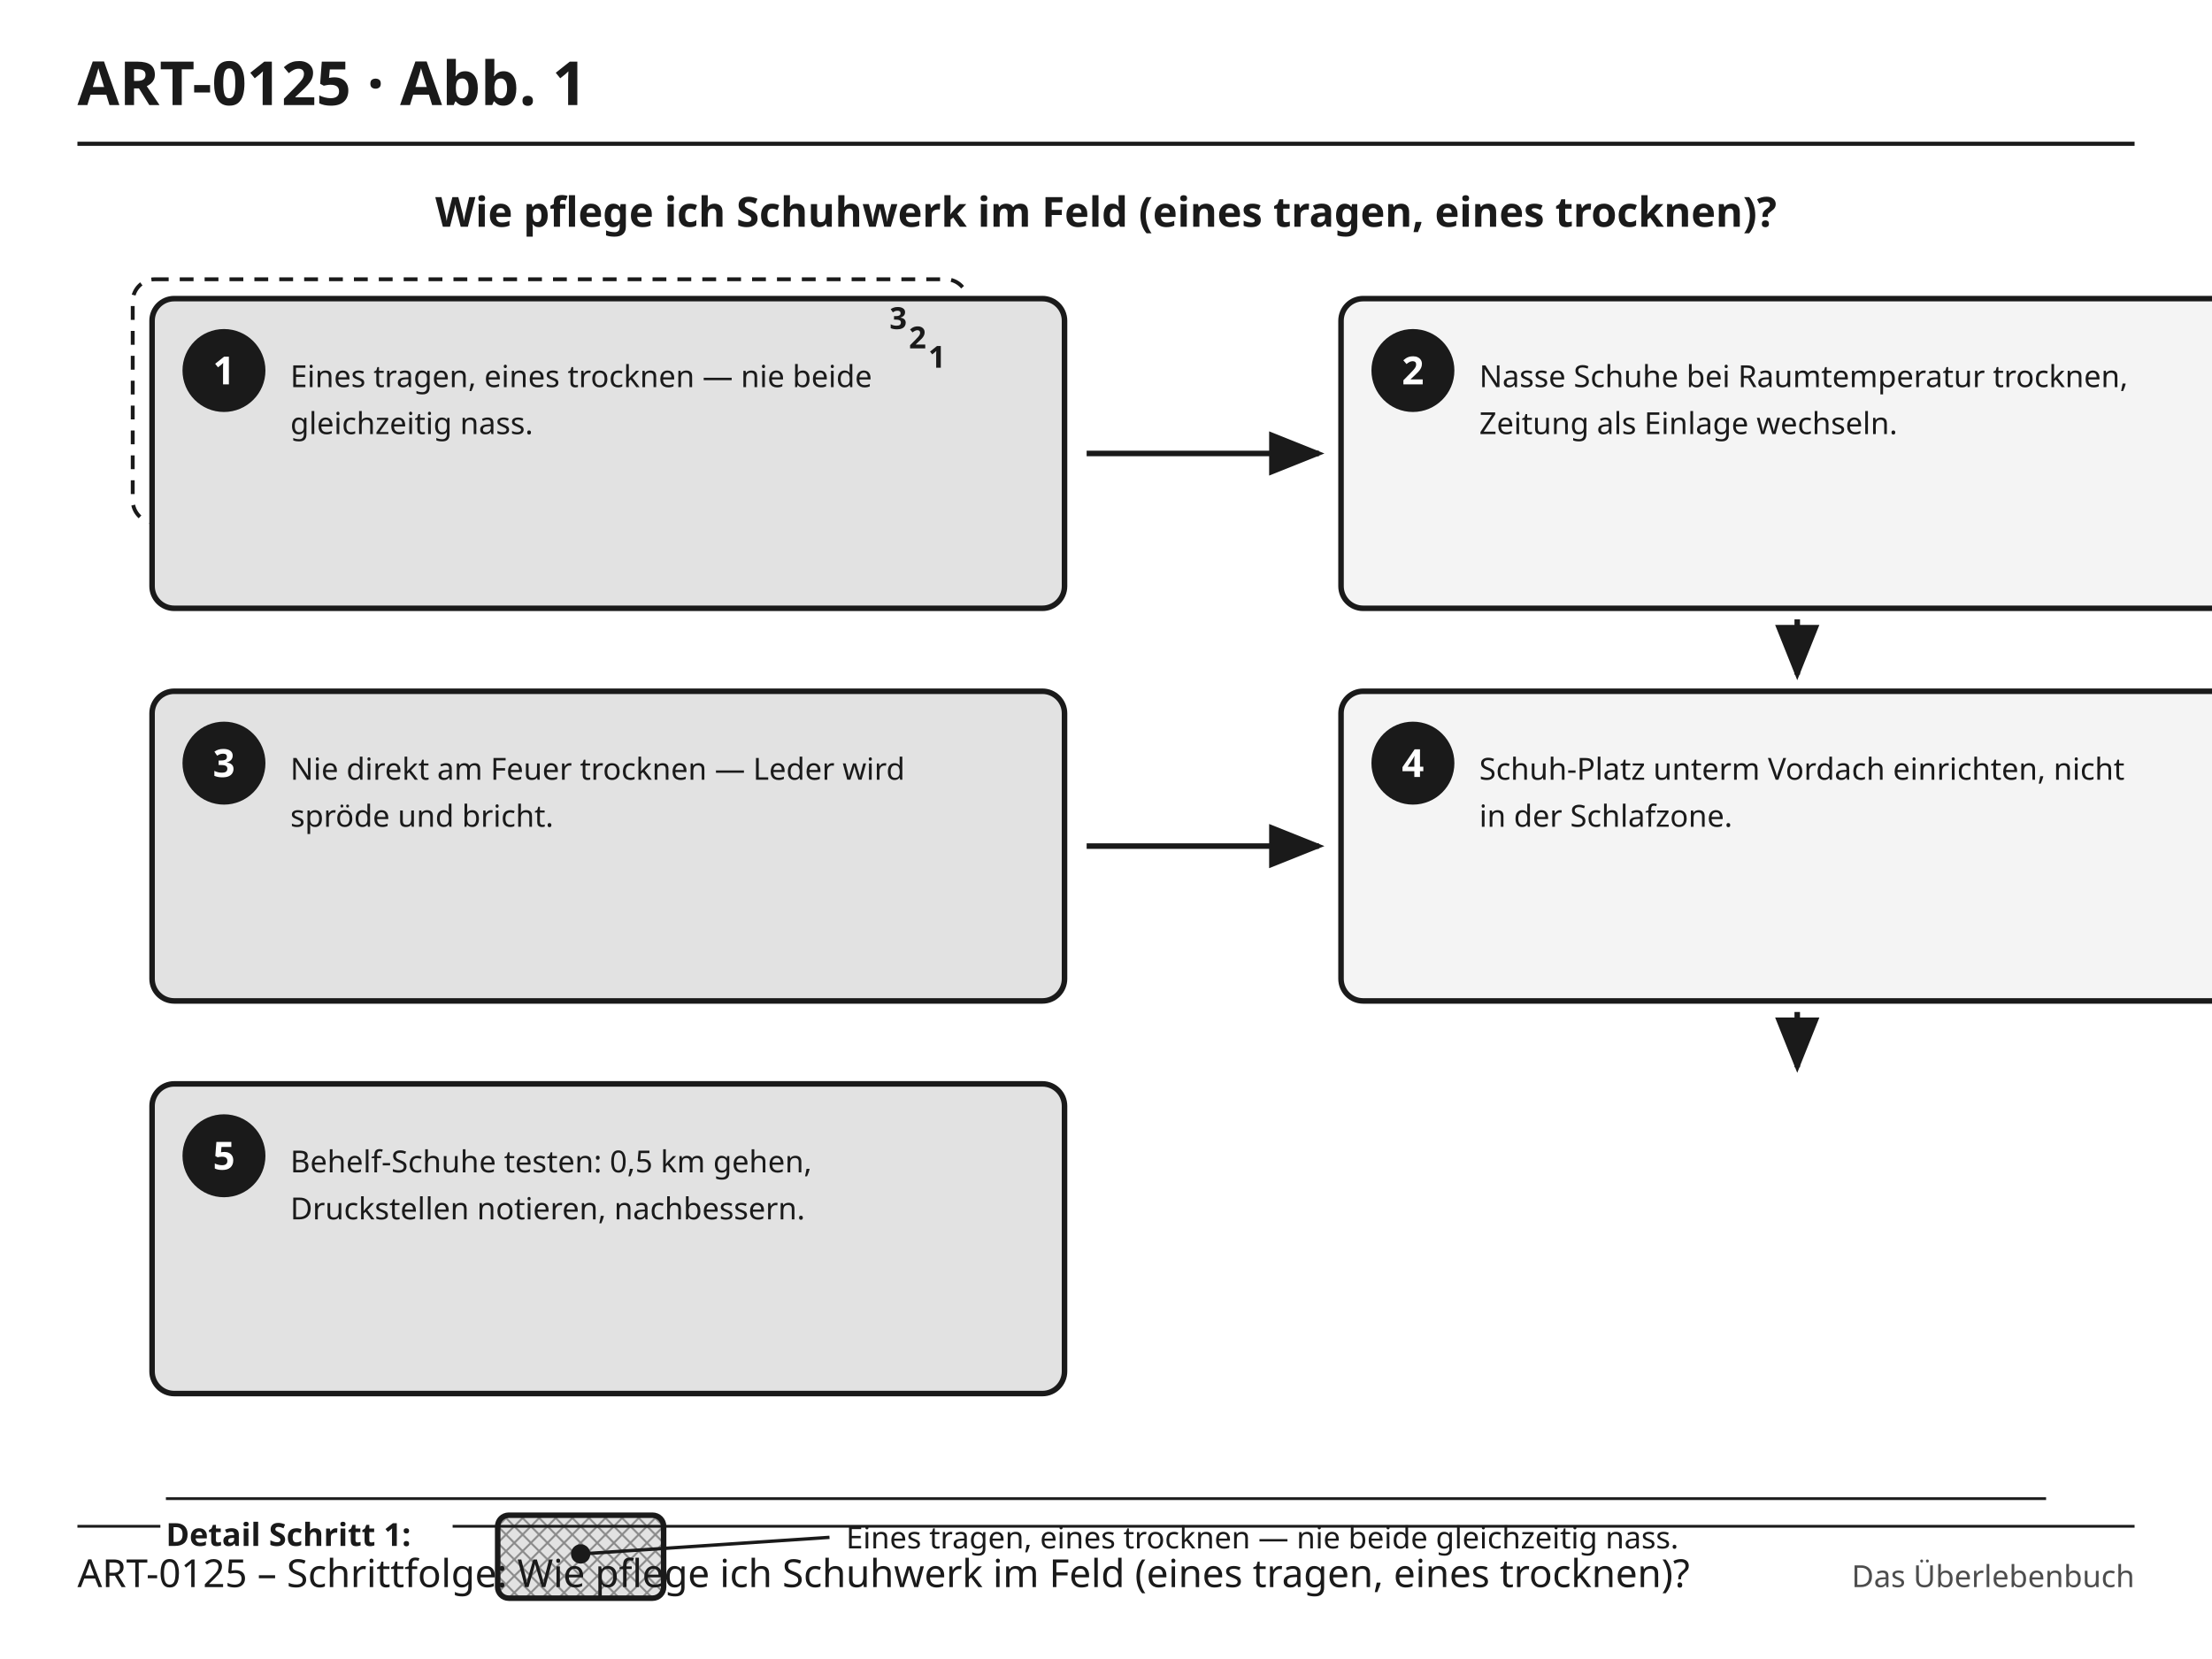
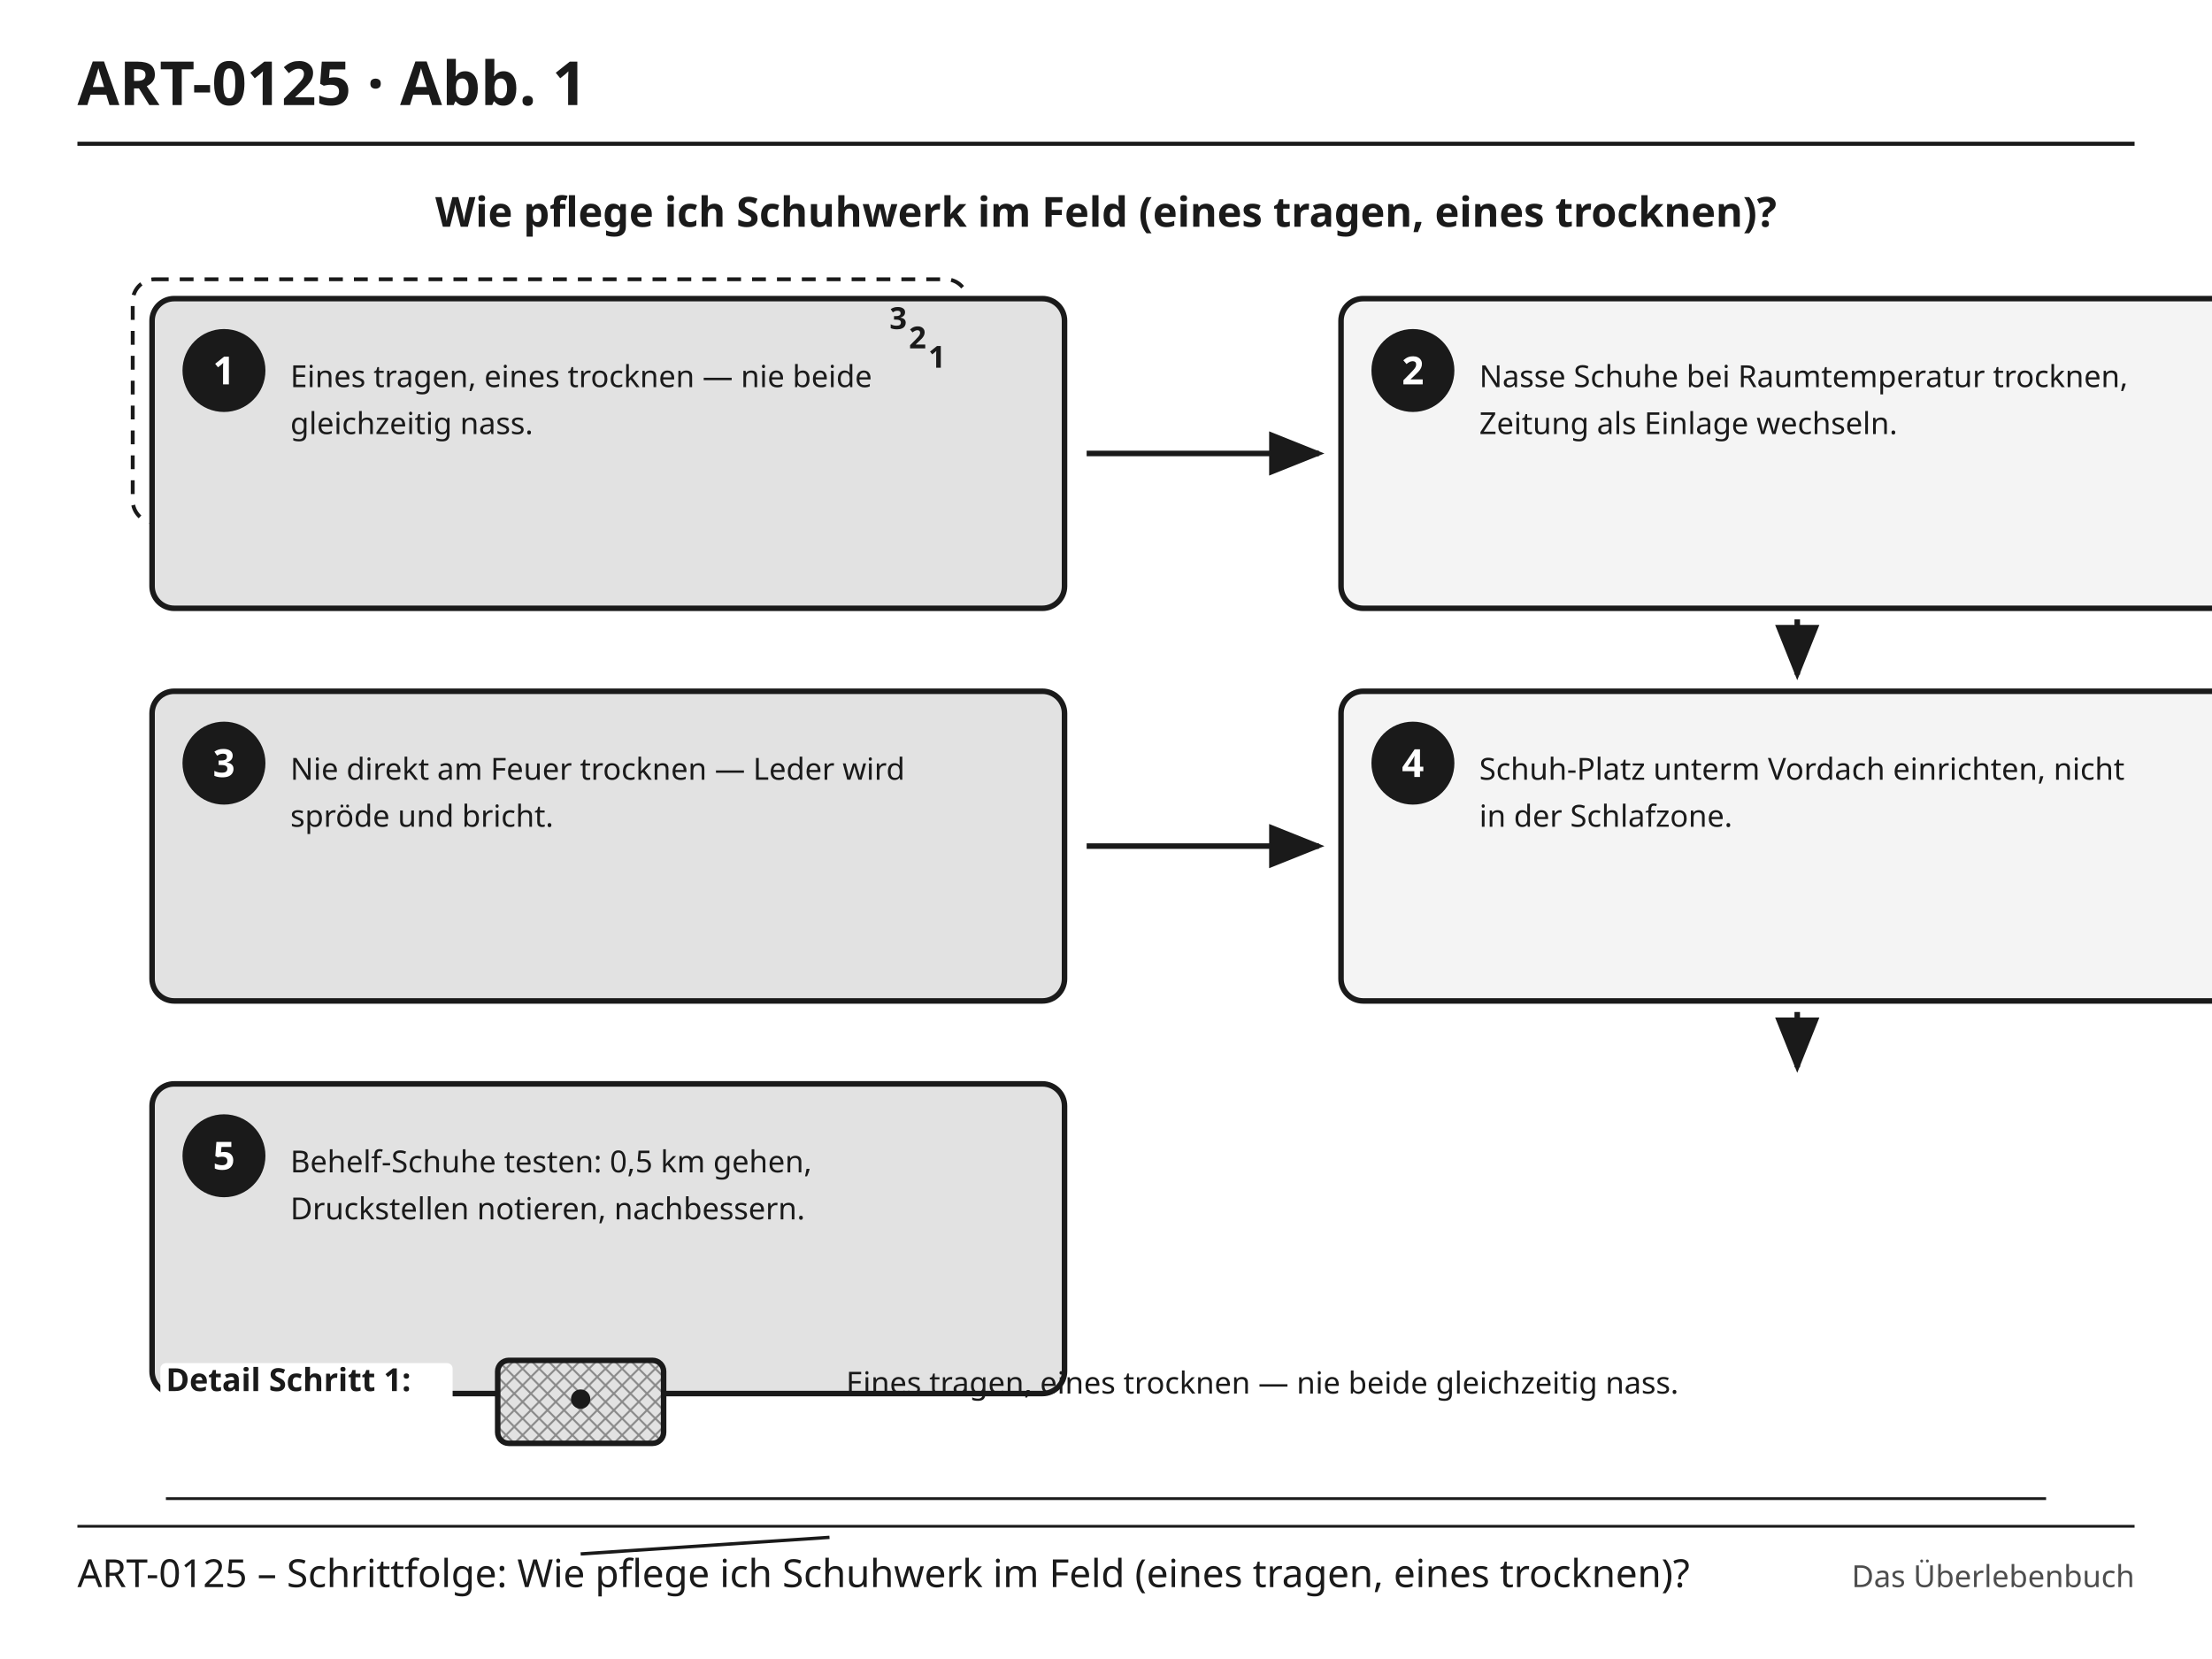
<svg xmlns="http://www.w3.org/2000/svg" viewBox="0 0 800 600" role="img" aria-label="ART-0125 · Abb. 1 – ART-0125 – Schrittfolge: Wie pflege ich Schuhwerk im Feld (eines tragen, eines trocknen)?">
  <defs>
    <marker id="ah" markerWidth="10" markerHeight="8" refX="9" refY="4" orient="auto">
      <path d="M0 0 L10 4 L0 8 z" fill="#1a1a1a" />
    </marker>
    <marker id="ahs" markerWidth="10" markerHeight="8" refX="1" refY="4" orient="auto">
      <path d="M10 0 L0 4 L10 8 z" fill="#1a1a1a" />
    </marker>
    <pattern id="hatch" width="8" height="8" patternTransform="rotate(45)" patternUnits="userSpaceOnUse">
      <line x1="0" y1="0" x2="0" y2="8" stroke="#6e6e6e" stroke-width="1.6" />
    </pattern>
    <pattern id="cross" width="8" height="8" patternUnits="userSpaceOnUse">
      <path d="M0 0 L8 8 M8 0 L0 8" stroke="#8a8a8a" stroke-width="1" />
    </pattern>
    <pattern id="dots" width="7" height="7" patternUnits="userSpaceOnUse">
      <circle cx="2" cy="2" r="1.4" fill="#6e6e6e" />
    </pattern>
    <pattern id="wtr" width="24" height="12" patternUnits="userSpaceOnUse">
      <rect width="24" height="12" fill="#6b97bd" />
      <path d="M0 8 q 6 -5 12 0 t 12 0" fill="none" stroke="#3f6f96" stroke-width="1.4" />
    </pattern>
    <pattern id="wood" width="26" height="10" patternUnits="userSpaceOnUse">
      <rect width="26" height="10" fill="#c19a6b" />
      <path d="M0 3 q 6 -2 13 0 t 13 0 M0 7 q 7 2 13 0 t 13 0" fill="none" stroke="#7a5a3a" stroke-width="0.9" />
    </pattern>
    <pattern id="grass" width="12" height="12" patternUnits="userSpaceOnUse">
      <rect width="12" height="12" fill="#b5d1a0" />
      <path d="M2 12 L4 4 M6 12 L7 2 M10 12 L9 6" stroke="#6e6e6e" stroke-width="0.9" />
    </pattern>
    <pattern id="fabric" width="6" height="6" patternUnits="userSpaceOnUse">
      <rect width="6" height="6" fill="#e2e2e2" />
      <path d="M0 0 L6 6 M6 0 L0 6" stroke="#8a8a8a" stroke-width="0.7" />
    </pattern>
    <pattern id="metal" width="20" height="6" patternUnits="userSpaceOnUse">
      <rect width="20" height="6" fill="#b8bec6" />
      <path d="M0 1.5 h20 M0 4.5 h20" stroke="#6e747e" stroke-width="0.7" />
    </pattern>
    <pattern id="stone" width="14" height="14" patternUnits="userSpaceOnUse">
      <rect width="14" height="14" fill="#949494" />
      <circle cx="3" cy="4" r="1.1" fill="#6e6e6e" />
      <circle cx="9" cy="10" r="1.3" fill="#6e6e6e" />
      <path d="M2 11 L6 8 L12 9" stroke="#6e6e6e" stroke-width="0.7" fill="none" />
    </pattern>
  </defs>
  <rect x="0" y="0" width="800" height="600" fill="#ffffff" />
  <line x1="28" y1="52" x2="772" y2="52" stroke="#1a1a1a" stroke-width="1.5" />
  <rect x="48" y="101" width="302" height="88" fill="none" stroke="#1a1a1a" stroke-width="1.4" rx="8" stroke-dasharray="5 4" />
  <rect x="55" y="108" width="302" height="88" fill="none" stroke="#1a1a1a" stroke-width="1.4" rx="8" stroke-dasharray="5 4" />
  <rect x="62" y="115" width="302" height="88" fill="none" stroke="#1a1a1a" stroke-width="1.4" rx="8" stroke-dasharray="5 4" />
  <rect x="55" y="108" width="330" height="112" fill="#e2e2e2" stroke="#1a1a1a" stroke-width="2" rx="8" />
  <circle cx="81" cy="134" r="15" fill="#1a1a1a" stroke="none" />
  <line x1="393" y1="164" x2="477" y2="164" stroke="#1a1a1a" stroke-width="2" marker-end="url(#ah)" />
  <rect x="485" y="108" width="330" height="112" fill="#f4f4f4" stroke="#1a1a1a" stroke-width="2" rx="8" />
  <circle cx="511" cy="134" r="15" fill="#1a1a1a" stroke="none" />
  <line x1="650" y1="224" x2="650" y2="244" stroke="#1a1a1a" stroke-width="2" marker-end="url(#ah)" />
  <rect x="55" y="250" width="330" height="112" fill="#e2e2e2" stroke="#1a1a1a" stroke-width="2" rx="8" />
  <circle cx="81" cy="276" r="15" fill="#1a1a1a" stroke="none" />
  <line x1="393" y1="306" x2="477" y2="306" stroke="#1a1a1a" stroke-width="2" marker-end="url(#ah)" />
  <rect x="485" y="250" width="330" height="112" fill="#f4f4f4" stroke="#1a1a1a" stroke-width="2" rx="8" />
  <circle cx="511" cy="276" r="15" fill="#1a1a1a" stroke="none" />
  <line x1="650" y1="366" x2="650" y2="386" stroke="#1a1a1a" stroke-width="2" marker-end="url(#ah)" />
  <rect x="55" y="392" width="330" height="112" fill="#e2e2e2" stroke="#1a1a1a" stroke-width="2" rx="8" />
  <circle cx="81" cy="418" r="15" fill="#1a1a1a" stroke="none" />
  <line x1="60" y1="542" x2="740" y2="542" stroke="#1a1a1a" stroke-width="1" />
-   <rect x="180" y="548" width="60" height="30" fill="url(#fabric)" stroke="#1a1a1a" stroke-width="2" rx="4" />
-   <circle cx="210" cy="562" r="3.5" fill="#1a1a1a" stroke="none" />
+   <rect x="180" y="492.0" width="60" height="30" fill="url(#fabric)" stroke="#1a1a1a" stroke-width="2" rx="4" />
+   <circle cx="210" cy="506.0" r="3.5" fill="#1a1a1a" stroke="none" />
  <line x1="210" y1="562" x2="300" y2="556" stroke="#1a1a1a" stroke-width="1.2" />
  <line x1="28" y1="552" x2="772" y2="552" stroke="#1a1a1a" stroke-width="1" />
  <text x="28" y="38" font-family="sans-serif" font-size="22" text-anchor="start" font-weight="bold" fill="#1a1a1a">ART-0125 · Abb. 1</text>
  <text x="400" y="82" font-family="sans-serif" font-size="15" text-anchor="middle" font-weight="bold" fill="#1a1a1a">Wie pflege ich Schuhwerk im Feld (eines tragen, eines trocknen)?</text>
  <text x="328" y="119" font-family="sans-serif" font-size="11" text-anchor="end" font-weight="bold" fill="#1a1a1a">3</text>
  <text x="335" y="126" font-family="sans-serif" font-size="11" text-anchor="end" font-weight="bold" fill="#1a1a1a">2</text>
  <text x="342" y="133" font-family="sans-serif" font-size="11" text-anchor="end" font-weight="bold" fill="#1a1a1a">1</text>
  <text x="81" y="139" font-family="sans-serif" font-size="14" text-anchor="middle" font-weight="bold" fill="#ffffff">1</text>
  <text x="105" y="140" font-family="sans-serif" font-size="11" text-anchor="start" font-weight="normal" fill="#1a1a1a">Eines tragen, eines trocknen — nie beide</text>
  <text x="105" y="157" font-family="sans-serif" font-size="11" text-anchor="start" font-weight="normal" fill="#1a1a1a">gleichzeitig nass.</text>
  <text x="511" y="139" font-family="sans-serif" font-size="14" text-anchor="middle" font-weight="bold" fill="#ffffff">2</text>
  <text x="535" y="140" font-family="sans-serif" font-size="11" text-anchor="start" font-weight="normal" fill="#1a1a1a">Nasse Schuhe bei Raumtemperatur trocknen,</text>
  <text x="535" y="157" font-family="sans-serif" font-size="11" text-anchor="start" font-weight="normal" fill="#1a1a1a">Zeitung als Einlage wechseln.</text>
  <text x="81" y="281" font-family="sans-serif" font-size="14" text-anchor="middle" font-weight="bold" fill="#ffffff">3</text>
  <text x="105" y="282" font-family="sans-serif" font-size="11" text-anchor="start" font-weight="normal" fill="#1a1a1a">Nie direkt am Feuer trocknen — Leder wird</text>
  <text x="105" y="299" font-family="sans-serif" font-size="11" text-anchor="start" font-weight="normal" fill="#1a1a1a">spröde und bricht.</text>
  <text x="511" y="281" font-family="sans-serif" font-size="14" text-anchor="middle" font-weight="bold" fill="#ffffff">4</text>
  <text x="535" y="282" font-family="sans-serif" font-size="11" text-anchor="start" font-weight="normal" fill="#1a1a1a">Schuh-Platz unterm Vordach einrichten, nicht</text>
  <text x="535" y="299" font-family="sans-serif" font-size="11" text-anchor="start" font-weight="normal" fill="#1a1a1a">in der Schlafzone.</text>
  <text x="81" y="423" font-family="sans-serif" font-size="14" text-anchor="middle" font-weight="bold" fill="#ffffff">5</text>
  <text x="105" y="424" font-family="sans-serif" font-size="11" text-anchor="start" font-weight="normal" fill="#1a1a1a">Behelf-Schuhe testen: 0,5 km gehen,</text>
  <text x="105" y="441" font-family="sans-serif" font-size="11" text-anchor="start" font-weight="normal" fill="#1a1a1a">Druckstellen notieren, nachbessern.</text>
-   <rect x="58.0" y="549.0" width="105.7" height="14.5" fill="#ffffff" rx="2" data-halo="1" />
-   <text x="60" y="559.1" font-family="sans-serif" font-size="11.5" text-anchor="start" font-weight="bold" fill="#1a1a1a">Detail Schritt 1:</text>
-   <text x="306" y="560" font-family="sans-serif" font-size="11" text-anchor="start" font-weight="normal" fill="#1a1a1a">Eines tragen, eines trocknen — nie beide gleichzeitig nass.</text>
+   <rect x="58.0" y="493.0" width="105.7" height="14.5" fill="#ffffff" rx="2" data-halo="1" />
+   <text x="60" y="503.1" font-family="sans-serif" font-size="11.5" text-anchor="start" font-weight="bold" fill="#1a1a1a">Detail Schritt 1:</text>
+   <text x="306" y="504.0" font-family="sans-serif" font-size="11" text-anchor="start" font-weight="normal" fill="#1a1a1a">Eines tragen, eines trocknen — nie beide gleichzeitig nass.</text>
  <text x="60" y="590" font-family="sans-serif" font-size="10.5" text-anchor="start" font-weight="normal" fill="#4d4d4d" />
  <text x="28" y="574" font-family="sans-serif" font-size="14" text-anchor="start" font-weight="normal" fill="#1a1a1a">ART-0125 – Schrittfolge: Wie pflege ich Schuhwerk im Feld (eines tragen, eines trocknen)?</text>
  <text x="772" y="574" font-family="sans-serif" font-size="11" text-anchor="end" font-weight="normal" fill="#4d4d4d">Das Überlebenbuch</text>
</svg>
